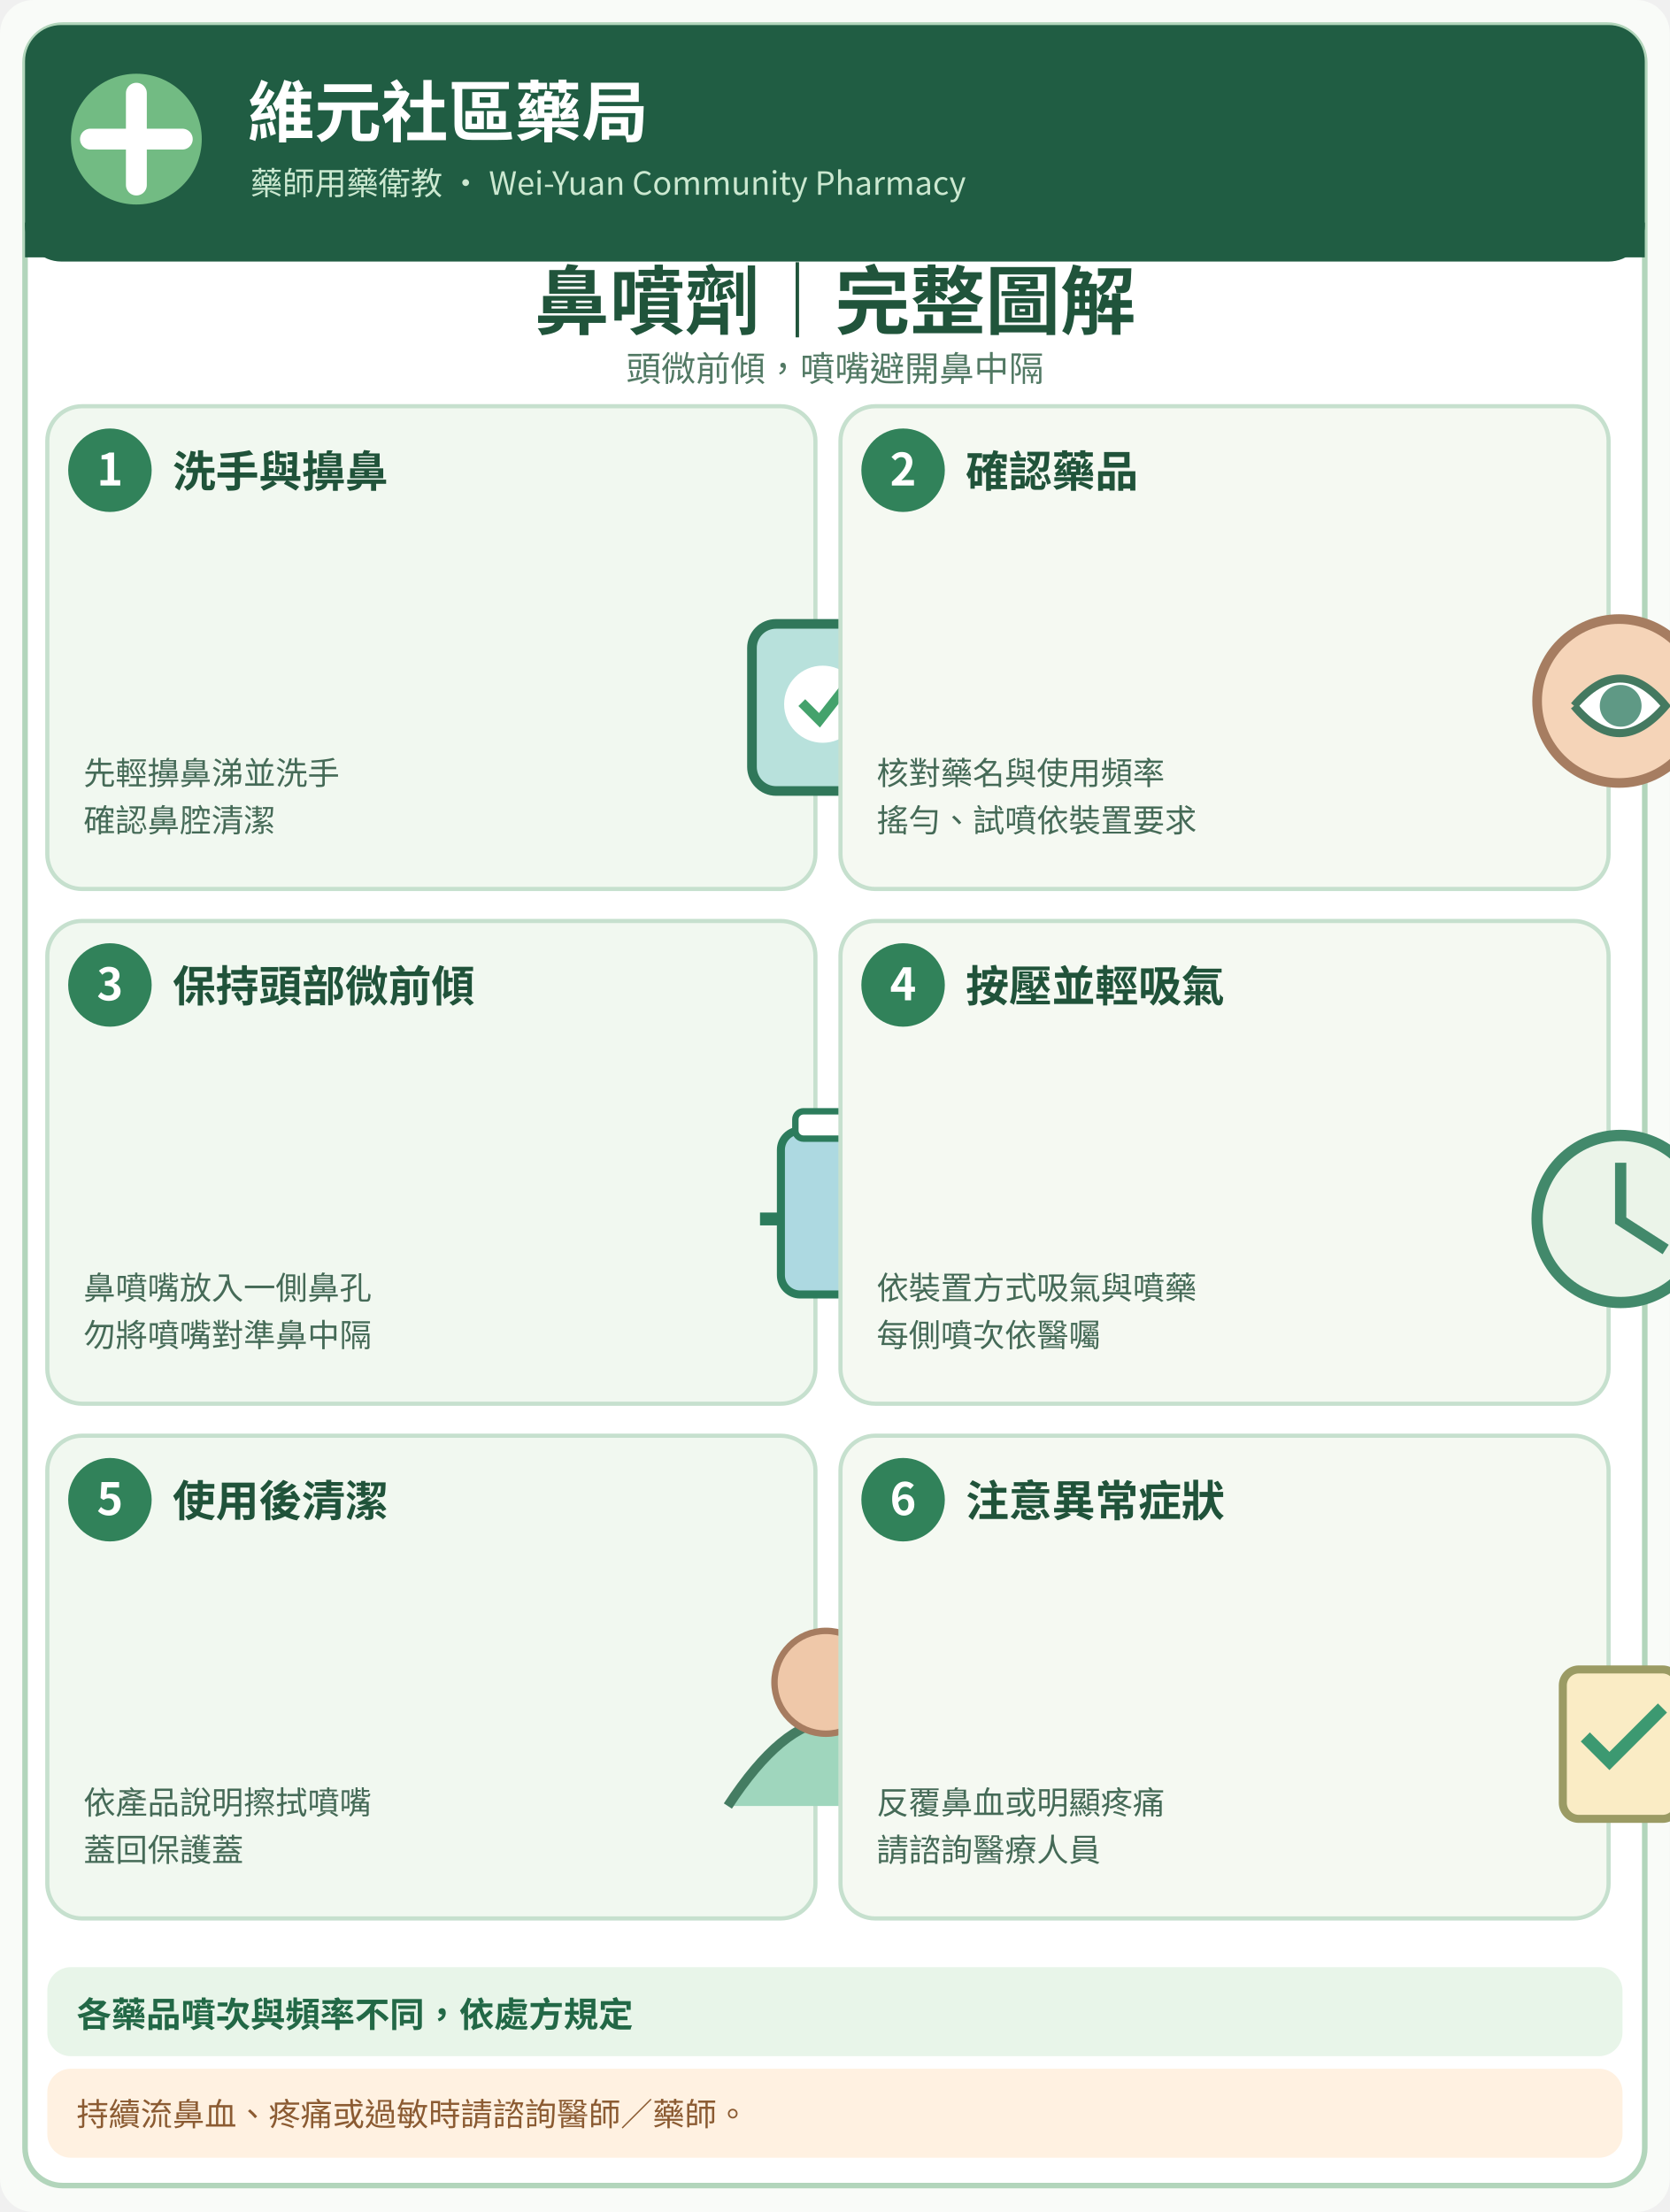
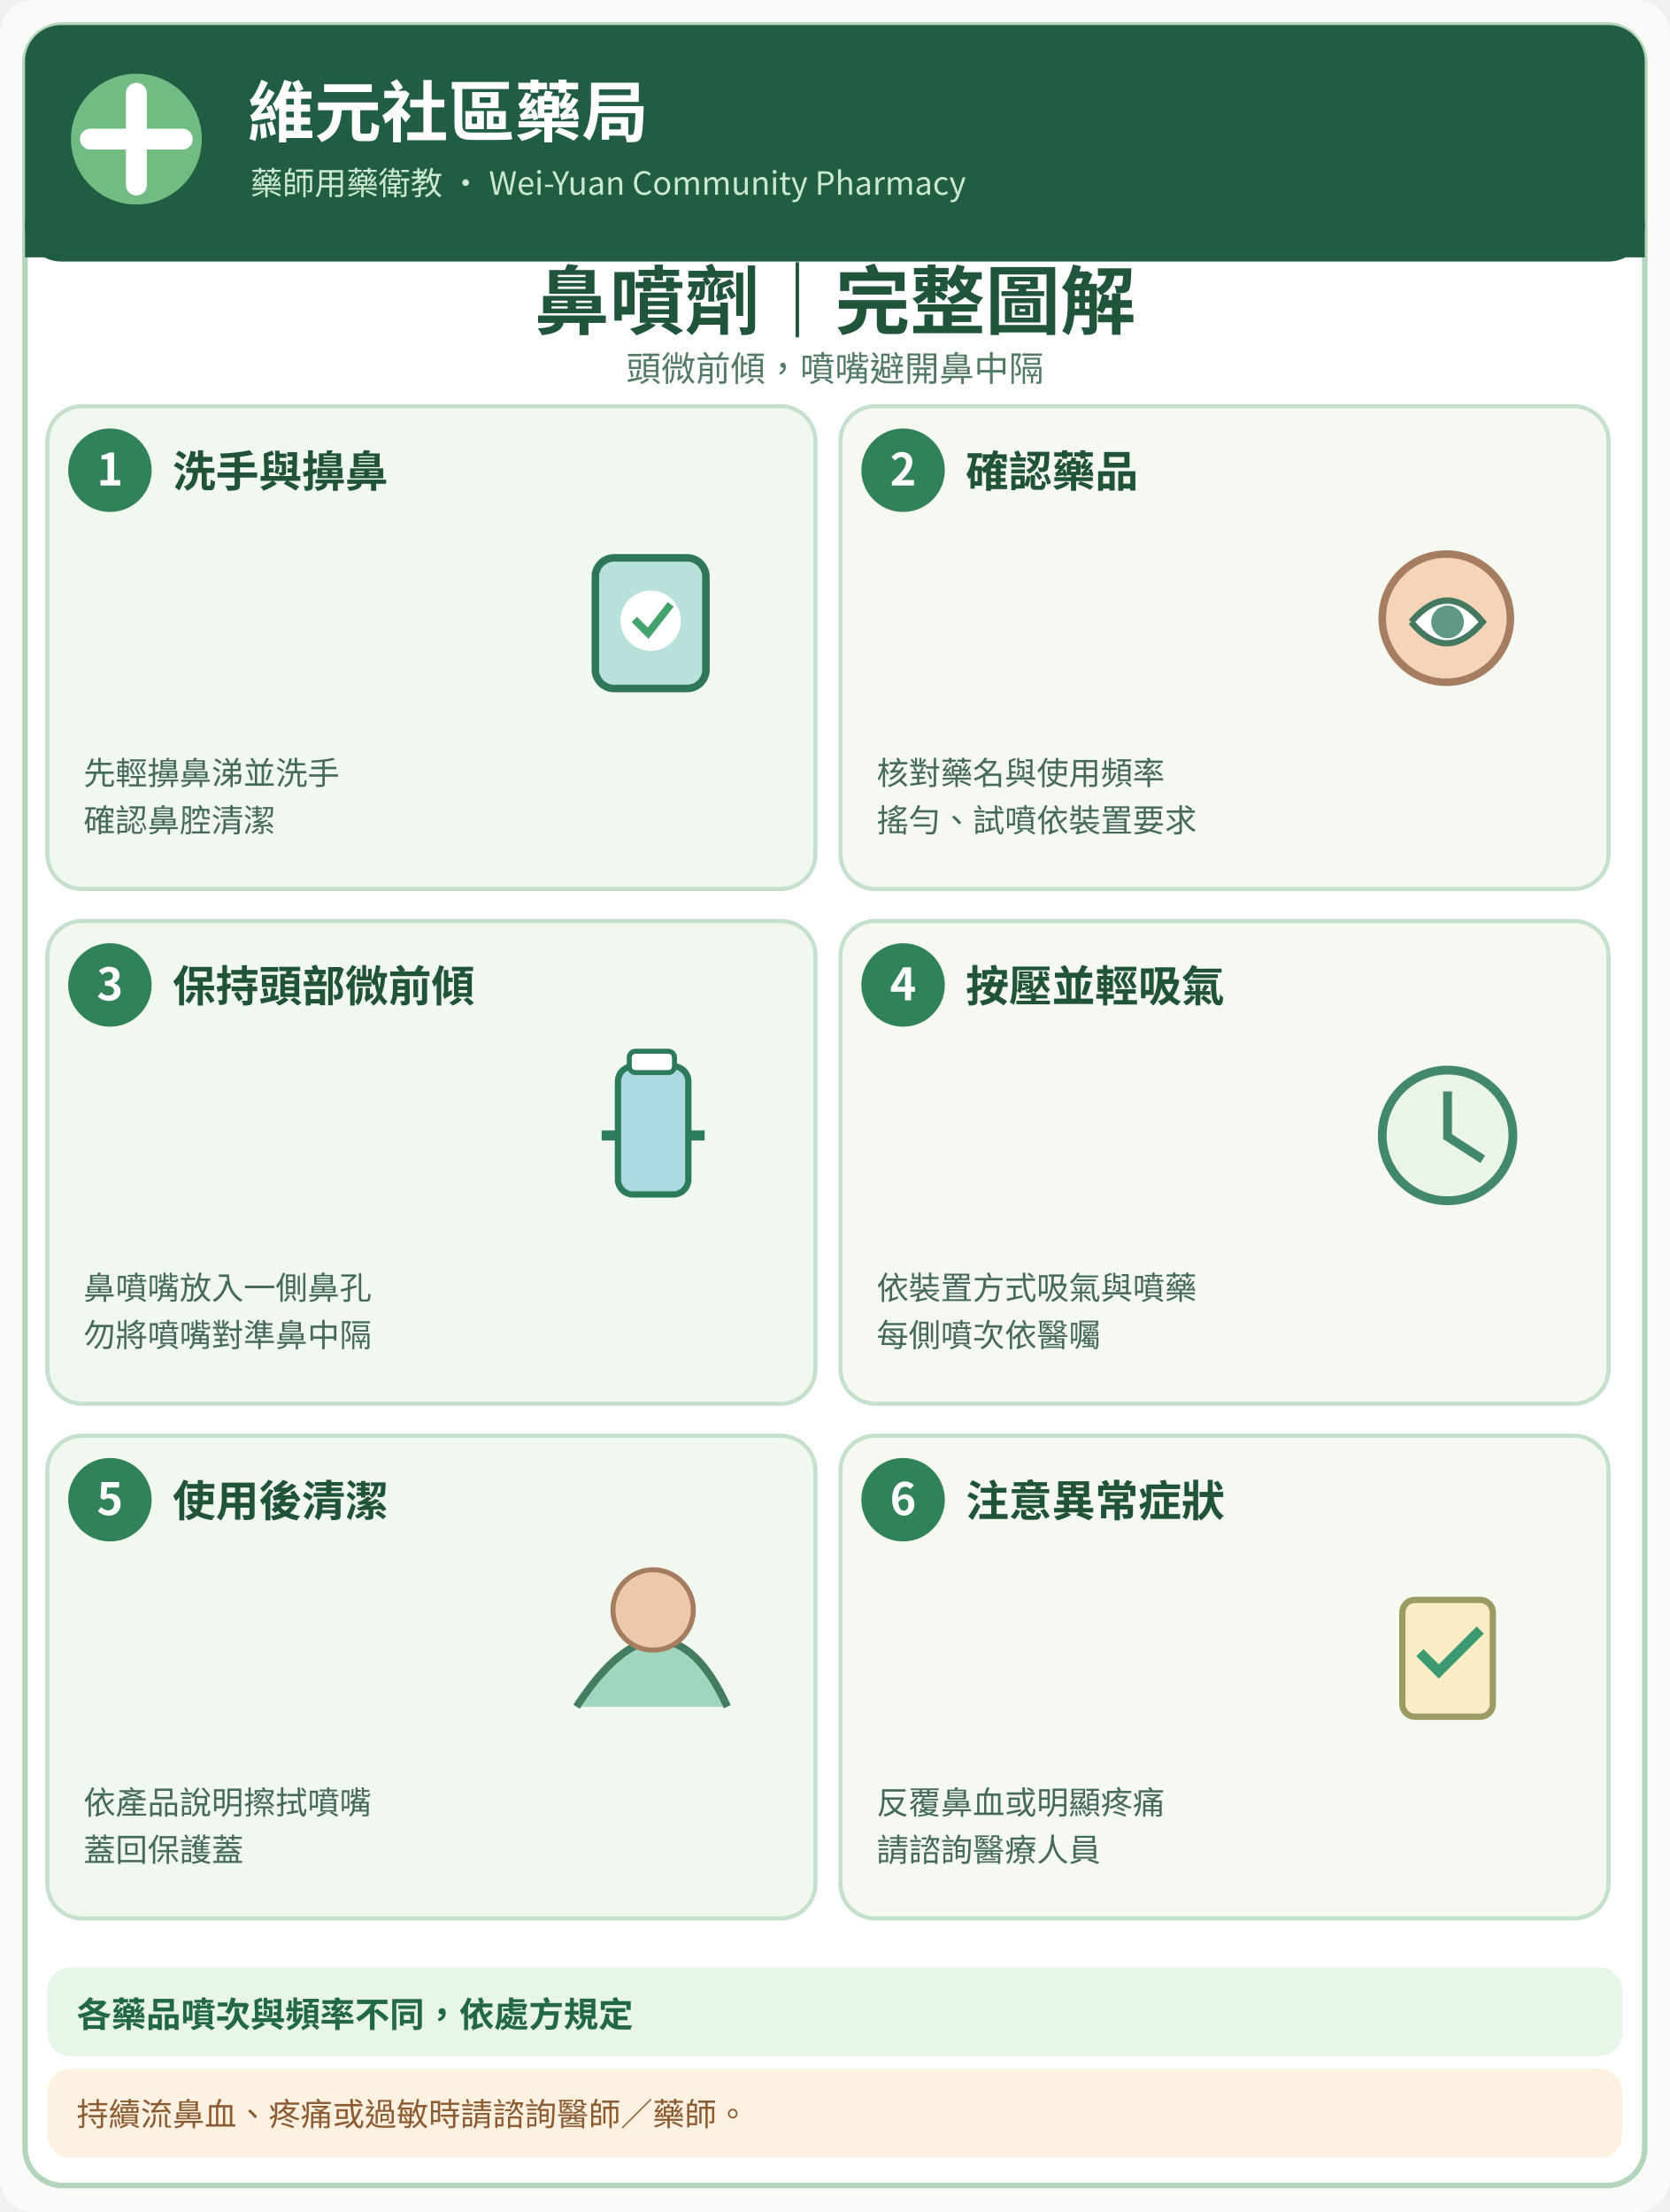
<svg xmlns="http://www.w3.org/2000/svg" width="1200" height="1590" viewBox="0 0 1200 1590">
  <rect width="1200" height="1590" rx="24" fill="#f9fbf8" />
  <rect x="18" y="18" width="1164" height="1553" rx="27" fill="white" stroke="#b2d5bb" stroke-width="4" />
  <rect x="18" y="18" width="1164" height="170" rx="26" fill="#205d43" />
  <rect x="18" y="160" width="1164" height="25" fill="#205d43" />
  <circle cx="98" cy="100" r="47" fill="#72bb83" />
  <path d="M98 67v66M65 100h66" stroke="white" stroke-width="15" stroke-linecap="round" />
  <g font-family="Noto Sans CJK TC, Noto Sans TC, sans-serif">
    <text x="178" y="98" font-size="48" font-weight="bold" fill="#fff">維元社區藥局</text>
    <text x="180" y="140" font-size="23" fill="#cbe8d0">藥師用藥衛教  •  Wei-Yuan Community Pharmacy</text>
    <text x="600" y="236" font-size="54" text-anchor="middle" font-weight="bold" fill="#20543b">鼻噴劑｜完整圖解</text>
    <text x="600" y="274" font-size="25" text-anchor="middle" fill="#527964">頭微前傾，噴嘴避開鼻中隔</text>
    <g>
      <rect x="34" y="292" width="552" height="347" rx="25" fill="#f1f8f0" stroke="#c6e0ce" stroke-width="3" />
      <circle cx="79" cy="338" r="30" fill="#31825a" />
      <text x="79" y="349" text-anchor="middle" font-size="32" font-weight="bold" fill="white">1</text>
      <text x="124" y="350" font-weight="bold" font-size="31" fill="#20533a">洗手與擤鼻</text>
      <g transform="translate(154 334) scale(1.05)">
-         <g transform="translate(335 76) scale(1.1)">
+         <g transform="translate(235 38) scale(0.86)">
          <rect x="30" y="30" width="88" height="104" rx="15" fill="#b8e1dc" stroke="#30775a" stroke-width="6" />
          <circle cx="74" cy="80" r="24" fill="white" />
          <path d="M61 79l11 11 18-23" stroke="#44a26c" stroke-width="6" fill="none" />
        </g>
      </g>
      <text x="60" y="564" font-size="23" fill="#456a57">先輕擤鼻涕並洗手</text>
      <text x="60" y="598" font-size="23" fill="#456a57">確認鼻腔清潔</text>
    </g>
    <g>
      <rect x="604" y="292" width="552" height="347" rx="25" fill="#f5f9f2" stroke="#c6e0ce" stroke-width="3" />
      <circle cx="649" cy="338" r="30" fill="#31825a" />
      <text x="649" y="349" text-anchor="middle" font-size="32" font-weight="bold" fill="white">2</text>
      <text x="694" y="350" font-weight="bold" font-size="31" fill="#20533a">確認藥品</text>
      <g transform="translate(724 334) scale(1.05)">
-         <g transform="translate(335 76) scale(1.1)">
+         <g transform="translate(235 38) scale(0.86)">
          <circle cx="76" cy="78" r="51" fill="#f5d4b8" stroke="#a67d61" stroke-width="6" />
          <path d="M48 81q29-34 57 0q-29 34-57 0" fill="white" stroke="#447960" stroke-width="5" />
          <circle cx="77" cy="81" r="13" fill="#5f9985" />
        </g>
      </g>
      <text x="630" y="564" font-size="23" fill="#456a57">核對藥名與使用頻率</text>
      <text x="630" y="598" font-size="23" fill="#456a57">搖勻、試噴依裝置要求</text>
    </g>
    <g>
      <rect x="34" y="662" width="552" height="347" rx="25" fill="#f1f8f0" stroke="#c6e0ce" stroke-width="3" />
      <circle cx="79" cy="708" r="30" fill="#31825a" />
      <text x="79" y="719" text-anchor="middle" font-size="32" font-weight="bold" fill="white">3</text>
      <text x="124" y="720" font-weight="bold" font-size="31" fill="#20533a">保持頭部微前傾</text>
      <g transform="translate(154 704) scale(1.05)">
-         <g transform="translate(335 76) scale(1.1)">
+         <g transform="translate(235 38) scale(0.86)">
          <path d="M35 80h82" stroke="#2c7c5c" stroke-width="8" />
          <rect x="48" y="25" width="56" height="102" rx="12" fill="#add9e1" stroke="#2c7c5c" stroke-width="5" />
          <rect x="57" y="13" width="36" height="17" rx="5" fill="white" stroke="#2c7c5c" stroke-width="4" />
        </g>
      </g>
      <text x="60" y="934" font-size="23" fill="#456a57">鼻噴嘴放入一側鼻孔</text>
      <text x="60" y="968" font-size="23" fill="#456a57">勿將噴嘴對準鼻中隔</text>
    </g>
    <g>
      <rect x="604" y="662" width="552" height="347" rx="25" fill="#f5f9f2" stroke="#c6e0ce" stroke-width="3" />
      <circle cx="649" cy="708" r="30" fill="#31825a" />
      <text x="649" y="719" text-anchor="middle" font-size="32" font-weight="bold" fill="white">4</text>
      <text x="694" y="720" font-weight="bold" font-size="31" fill="#20533a">按壓並輕吸氣</text>
      <g transform="translate(724 704) scale(1.05)">
-         <g transform="translate(335 76) scale(1.1)">
+         <g transform="translate(235 38) scale(0.86)">
          <circle cx="77" cy="80" r="52" fill="#ebf4e9" stroke="#42896b" stroke-width="7" />
          <path d="M77 45v36l28 18" stroke="#42896b" stroke-width="7" fill="none" />
        </g>
      </g>
      <text x="630" y="934" font-size="23" fill="#456a57">依裝置方式吸氣與噴藥</text>
      <text x="630" y="968" font-size="23" fill="#456a57">每側噴次依醫囑</text>
    </g>
    <g>
      <rect x="34" y="1032" width="552" height="347" rx="25" fill="#f1f8f0" stroke="#c6e0ce" stroke-width="3" />
      <circle cx="79" cy="1078" r="30" fill="#31825a" />
      <text x="79" y="1089" text-anchor="middle" font-size="32" font-weight="bold" fill="white">5</text>
      <text x="124" y="1090" font-weight="bold" font-size="31" fill="#20533a">使用後清潔</text>
      <g transform="translate(154 1074) scale(1.05)">
-         <g transform="translate(335 76) scale(1.1)">
+         <g transform="translate(235 38) scale(0.86)">
          <path d="M15 125q34-52 64-53q32 0 56 53" fill="#9fd6bd" stroke="#447c62" stroke-width="6" />
          <circle cx="76" cy="48" r="32" fill="#efc8a9" stroke="#a67c60" stroke-width="4" />
        </g>
      </g>
      <text x="60" y="1304" font-size="23" fill="#456a57">依產品說明擦拭噴嘴</text>
      <text x="60" y="1338" font-size="23" fill="#456a57">蓋回保護蓋</text>
    </g>
    <g>
      <rect x="604" y="1032" width="552" height="347" rx="25" fill="#f5f9f2" stroke="#c6e0ce" stroke-width="3" />
      <circle cx="649" cy="1078" r="30" fill="#31825a" />
      <text x="649" y="1089" text-anchor="middle" font-size="32" font-weight="bold" fill="white">6</text>
      <text x="694" y="1090" font-weight="bold" font-size="31" fill="#20533a">注意異常症狀</text>
      <g transform="translate(724 1074) scale(1.05)">
-         <g transform="translate(335 76) scale(1.1)">
+         <g transform="translate(235 38) scale(0.86)">
          <rect x="41" y="40" width="72" height="93" rx="10" fill="#faecc5" stroke="#9b9b64" stroke-width="5" />
          <path d="M55 82l15 15 33-33" fill="none" stroke="#3c9971" stroke-width="8" />
        </g>
      </g>
      <text x="630" y="1304" font-size="23" fill="#456a57">反覆鼻血或明顯疼痛</text>
      <text x="630" y="1338" font-size="23" fill="#456a57">請諮詢醫療人員</text>
    </g>
    <rect x="34" y="1414" width="1132" height="64" rx="17" fill="#e8f5e9" />
    <text x="55" y="1457" font-size="25" font-weight="bold" fill="#226846">各藥品噴次與頻率不同，依處方規定</text>
    <rect x="34" y="1487" width="1132" height="64" rx="17" fill="#fff1e1" />
    <text x="55" y="1528" font-size="23" fill="#8b5b32">持續流鼻血、疼痛或過敏時請諮詢醫師／藥師。</text>
  </g>
</svg>
